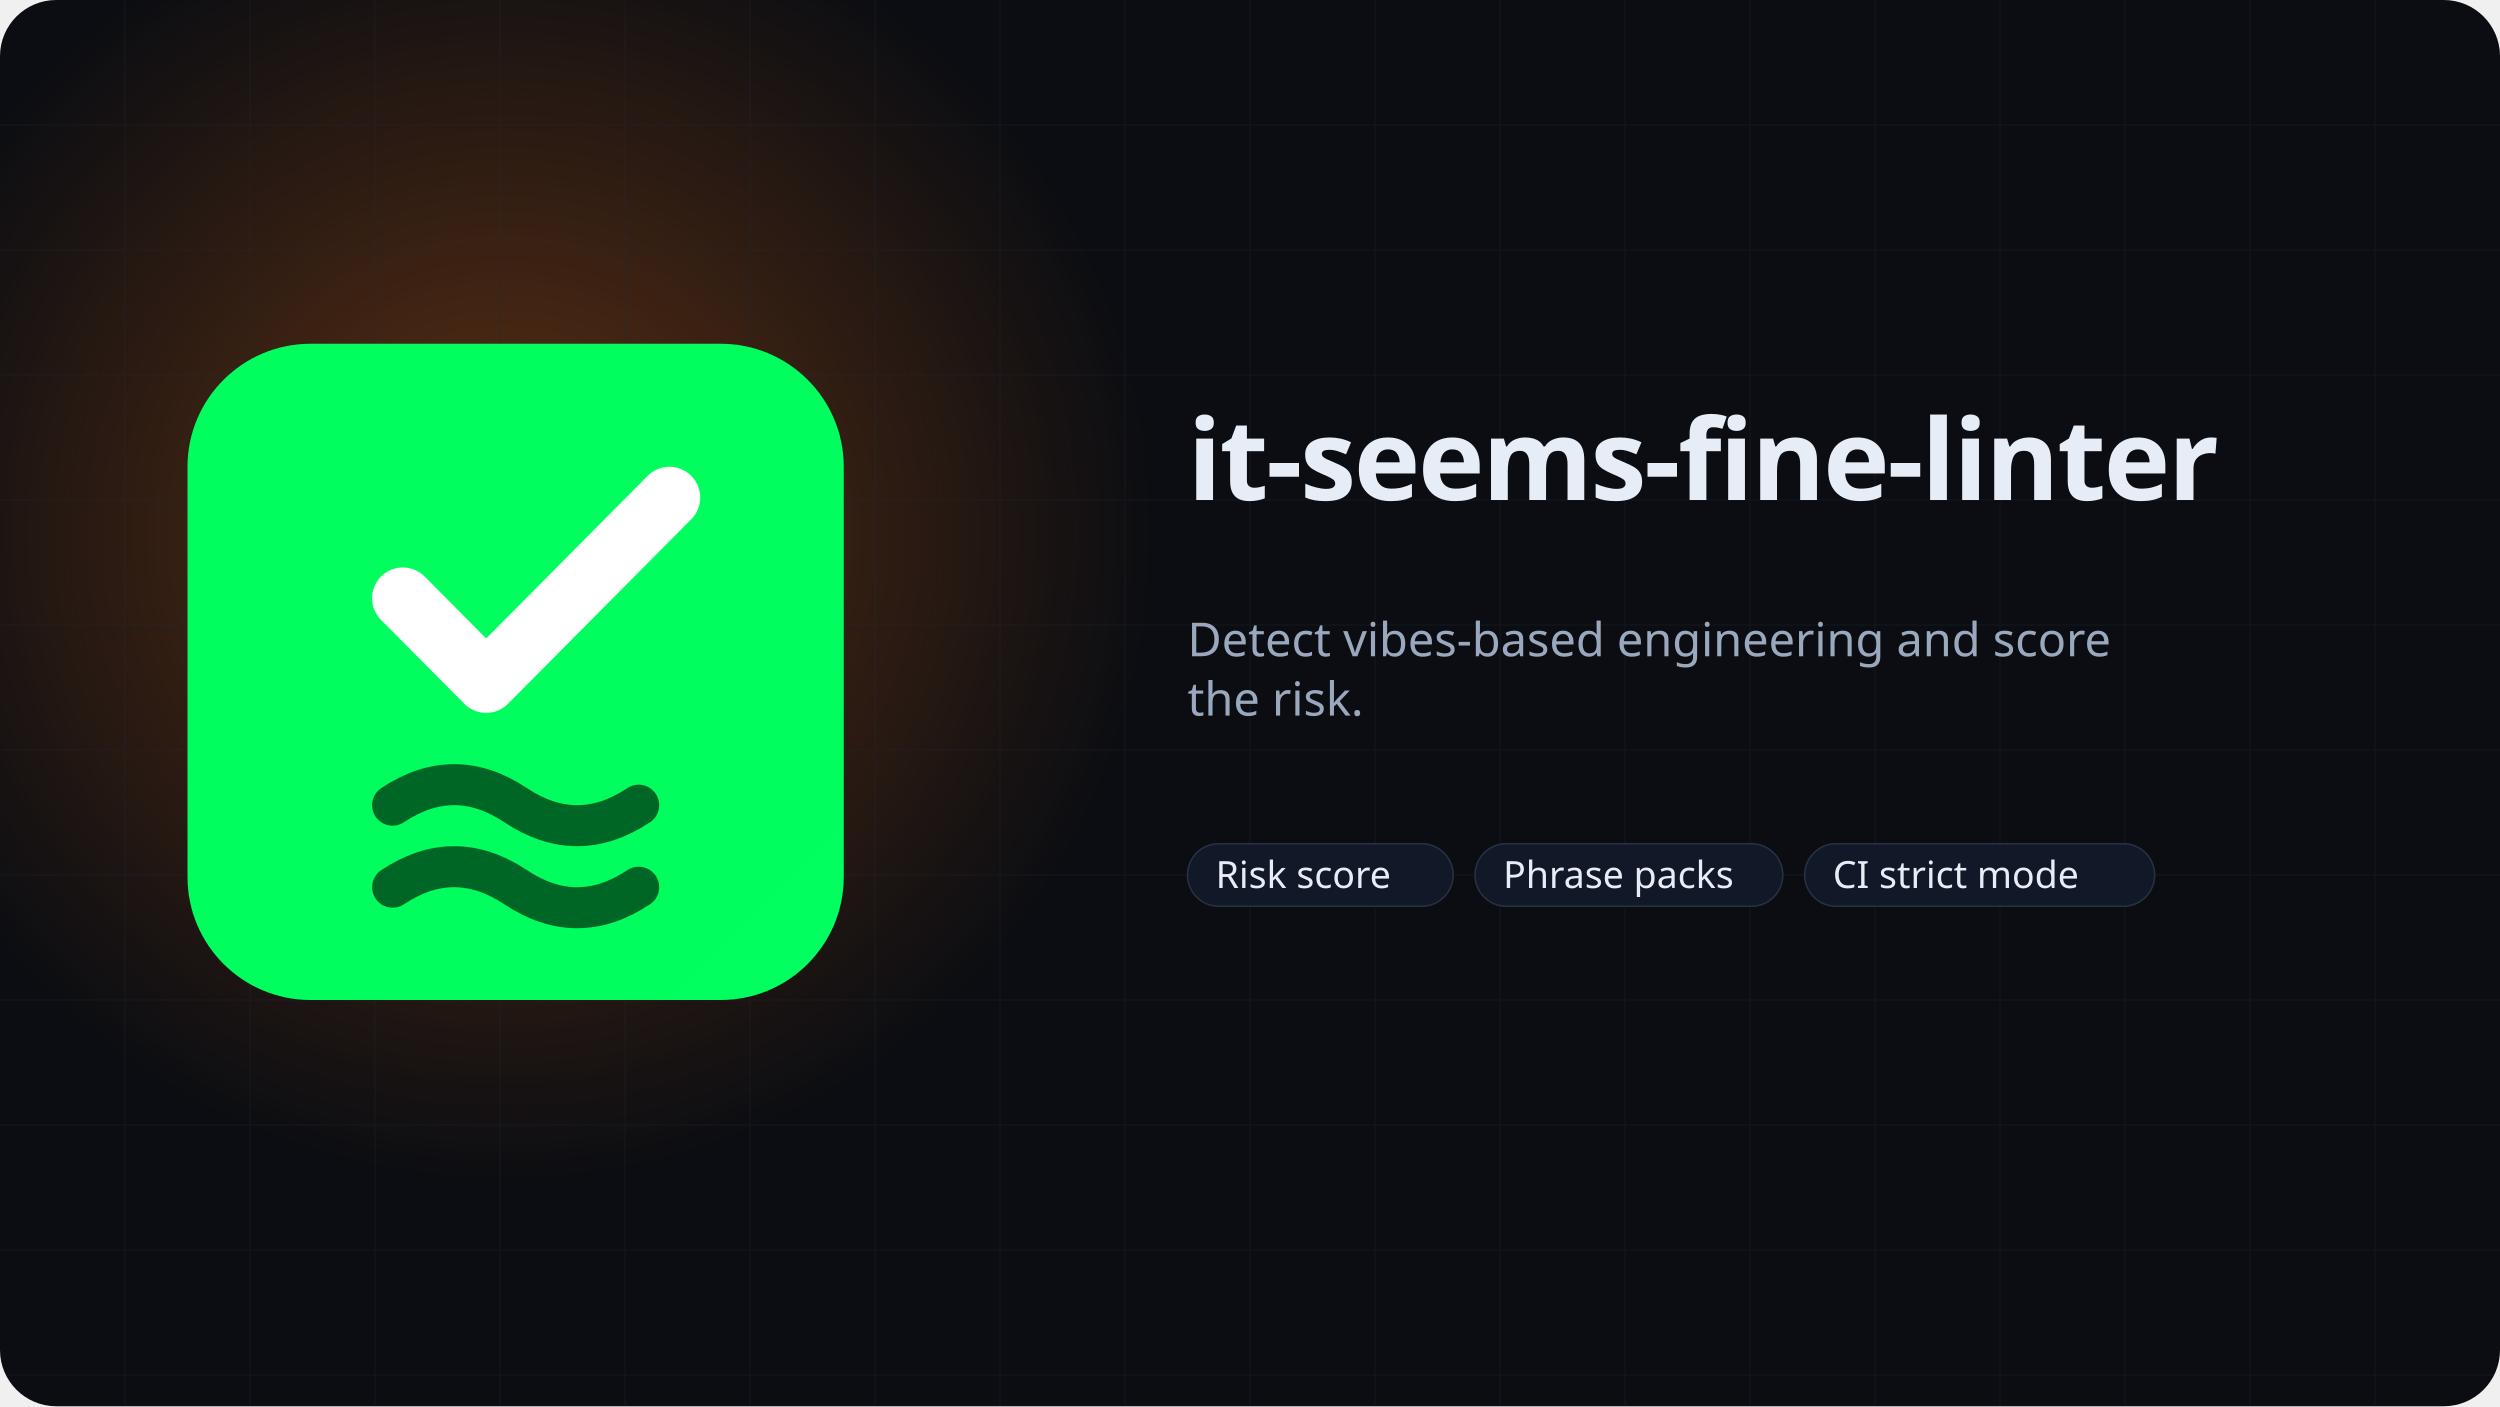
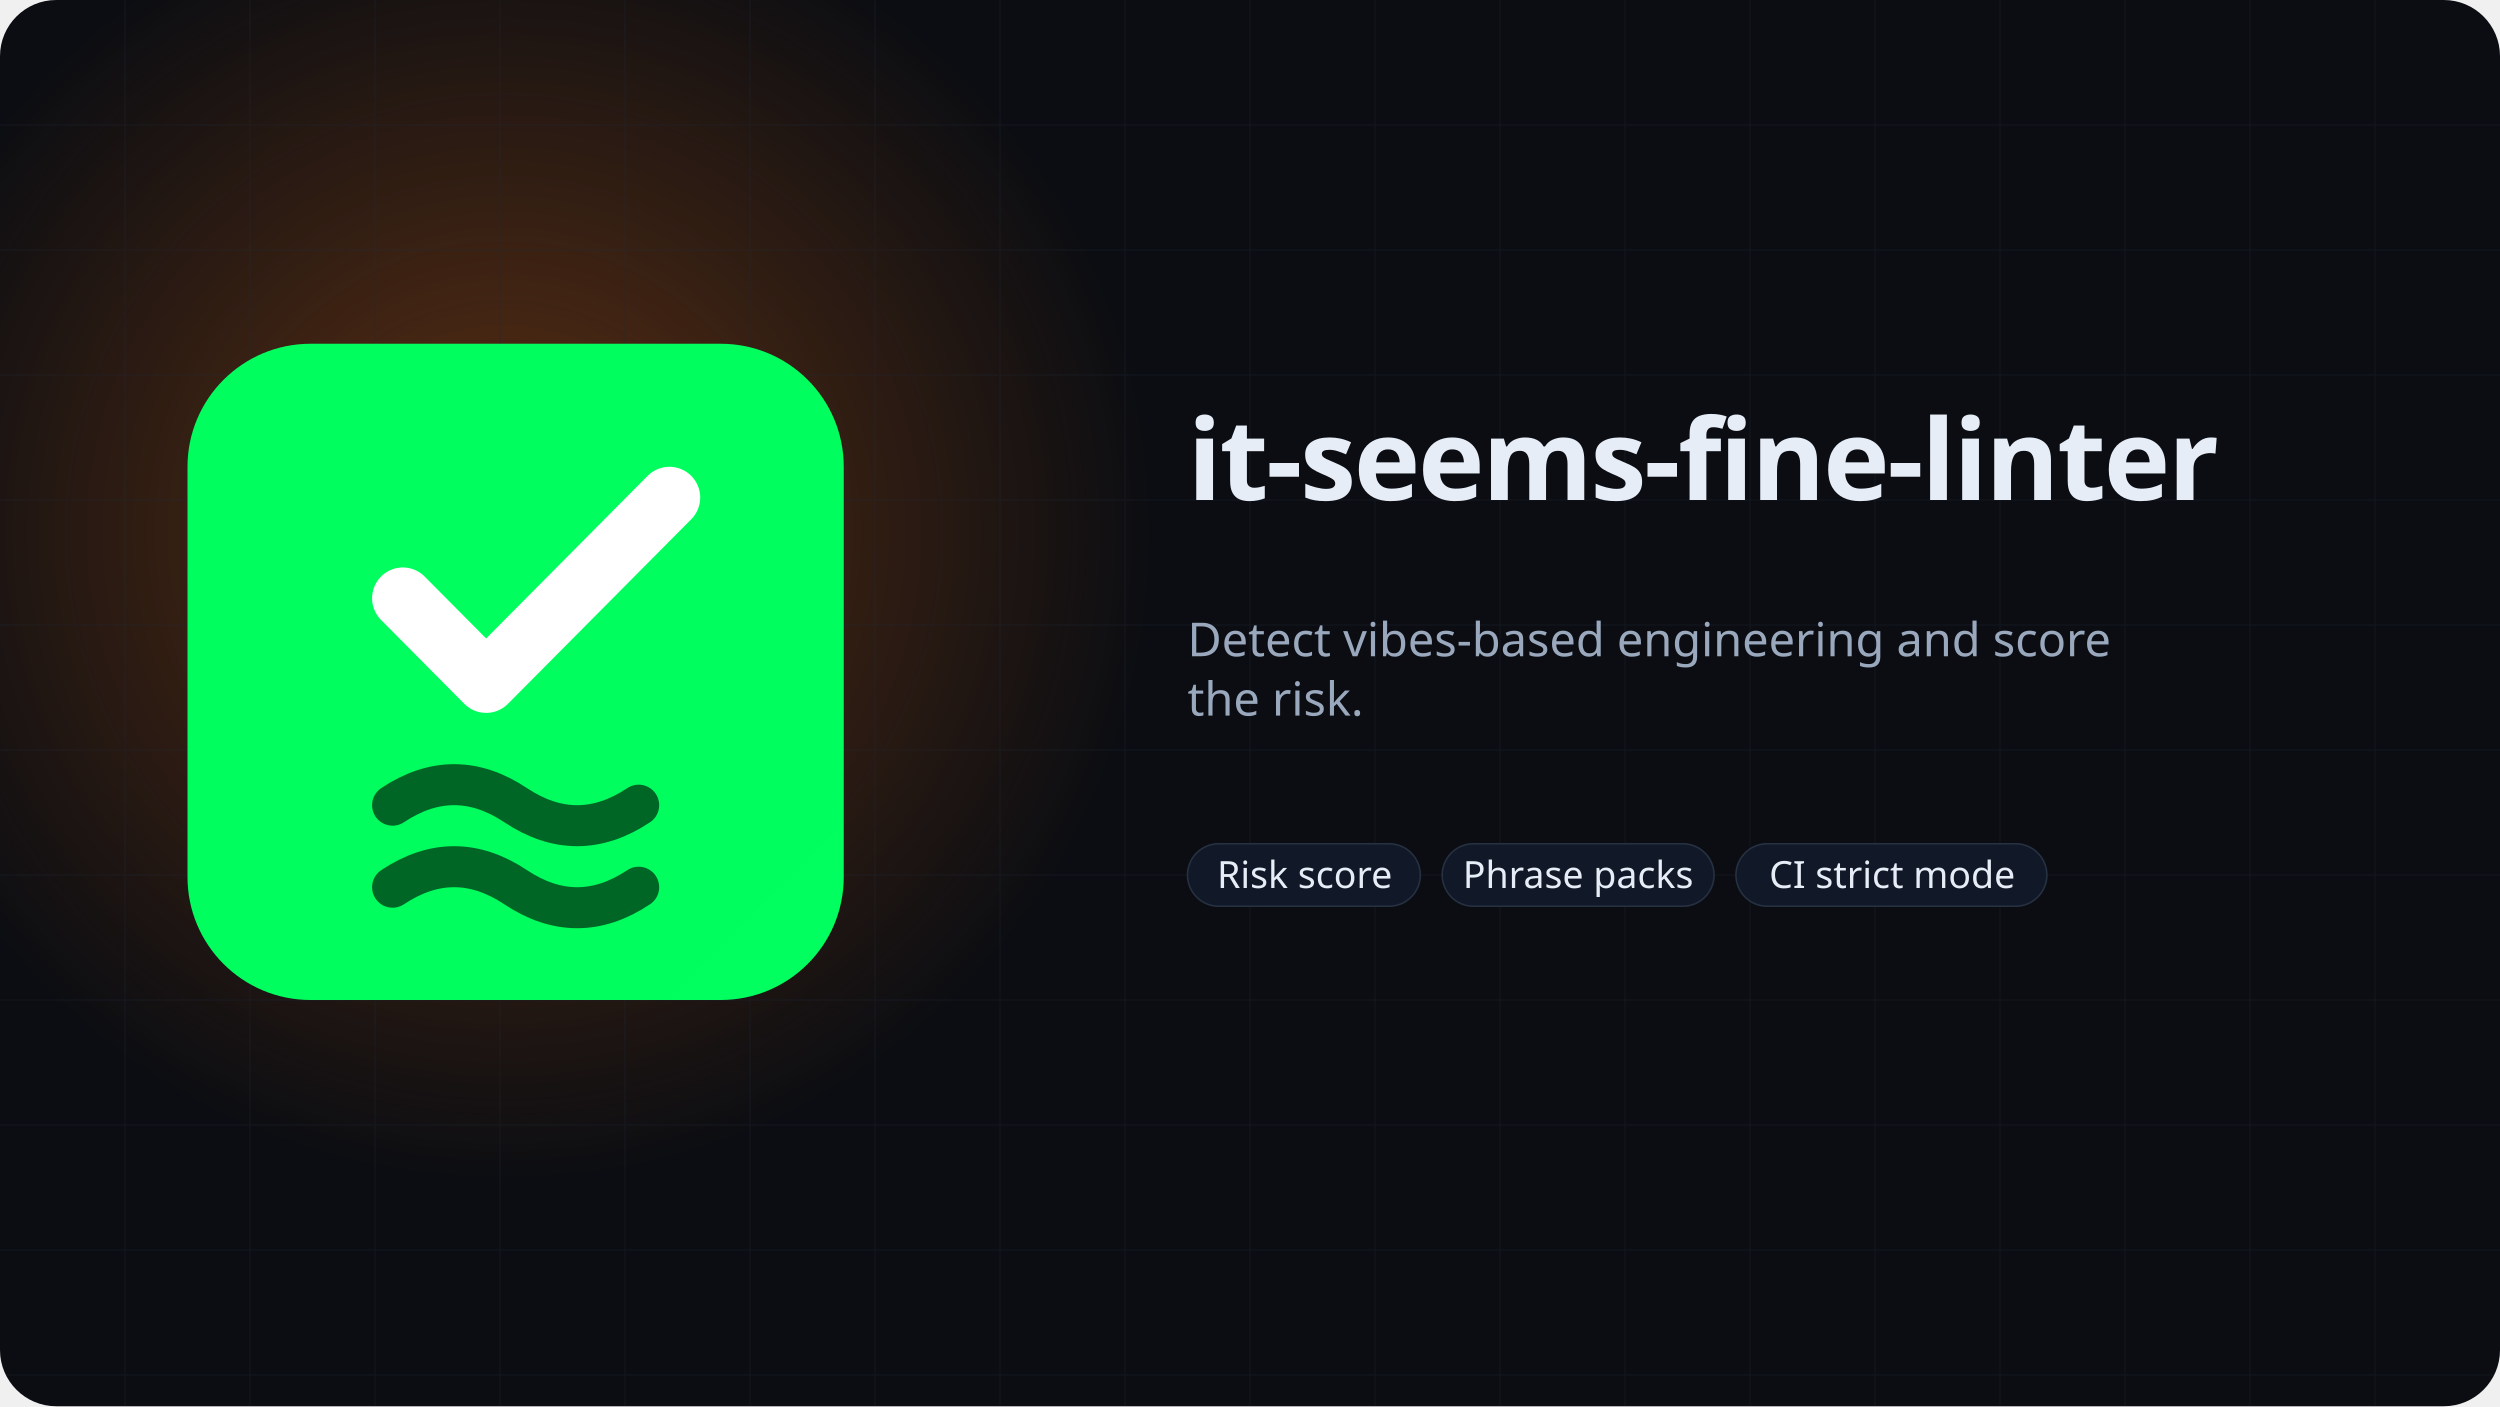
<svg xmlns="http://www.w3.org/2000/svg" width="1600" height="900" fill="none" style="color-scheme:light dark" viewBox="0 0 1600 900">
  <style>text{font-family:"Space Grotesk","Sora","IBM Plex Sans",sans-serif}</style>
  <defs>
    <radialGradient id="glow" cx="0" cy="0" r="1" gradientTransform="rotate(45 -250.416 556.274)scale(420)" gradientUnits="userSpaceOnUse">
      <stop stop-color="#F97316" stop-opacity=".35" />
      <stop offset="1" stop-color="#F97316" stop-opacity="0" />
    </radialGradient>
    <clipPath id="heroClip">
      <rect width="1600" height="900" rx="36" />
    </clipPath>
  </defs>
  <g clip-path="url(#heroClip)">
    <path fill="#0B0D12" d="M0 0h1600v900H0z" />
    <path fill="url(#glow)" d="M0 0h1600v900H0z" />
    <path stroke="#1F2A37" d="M80 0v900M160 0v900M240 0v900M320 0v900M400 0v900M480 0v900M560 0v900M640 0v900M720 0v900M800 0v900M880 0v900M960 0v900m80-900v900m80-900v900m80-900v900m80-900v900m80-900v900m80-900v900m80-900v900M0 80h1600M0 160h1600M0 240h1600M0 320h1600M0 400h1600M0 480h1600M0 560h1600M0 640h1600M0 720h1600M0 800h1600M0 880h1600" opacity=".25" />
    <g transform="translate(120 220)scale(6.5625)">
      <g clip-path="url(#clip0_314_93)">
        <path fill="url(#paint0_linear_314_93)" d="M52 0H12C5.373 0 0 5.373 0 12v40c0 6.627 5.373 12 12 12h40c6.627 0 12-5.373 12-12V12c0-6.627-5.373-12-12-12" />
        <path stroke="#fff" stroke-linecap="round" stroke-linejoin="round" stroke-width="6" d="M21 24.818 29.125 33 47 15" />
        <path stroke="#000" stroke-linecap="round" stroke-width="4" d="M20 53q6-4 12 0t12 0m-24-8q6-4 12 0t12 0" opacity=".6" />
      </g>
      <defs>
        <linearGradient id="paint0_linear_314_93" x1="0" x2="4096" y1="0" y2="4096" gradientUnits="userSpaceOnUse">
          <stop stop-color="#00FF5E" />
          <stop offset="1" stop-color="#00F583" />
        </linearGradient>
        <clipPath id="clip0_314_93">
          <path fill="#fff" d="M0 0h64v64H0z" />
        </clipPath>
      </defs>
    </g>
    <text x="760" y="320" fill="#E6EDF7" font-size="72" font-weight="700" letter-spacing="-.02em">it-seems-fine-linter</text>
    <text x="760" y="420" fill="#9AA8BD" font-size="30">Detect vibes-based engineering and score</text>
    <text x="760" y="458" fill="#9AA8BD" font-size="30">the risk.</text>
    <g transform="translate(760 540)">
-       <rect width="170" height="40" fill="#111827" stroke="#263142" rx="20" />
-       <text x="18" y="20" fill="#E6EDF7" dominant-baseline="middle" font-size="24">Risk score</text>
+       <rect width="149" height="40" fill="#111827" stroke="#263142" rx="20" />
+       <text x="75" y="20" fill="#E6EDF7" dominant-baseline="middle" font-size="24" text-anchor="middle">Risk score</text>
    </g>
-     <g transform="translate(944 540)">
-       <rect width="197" height="40" fill="#111827" stroke="#263142" rx="20" />
-       <text x="18" y="20" fill="#E6EDF7" dominant-baseline="middle" font-size="24">Phrase packs</text>
+     <g transform="translate(923 540)">
+       <rect width="174" height="40" fill="#111827" stroke="#263142" rx="20" />
+       <text x="87" y="20" fill="#E6EDF7" dominant-baseline="middle" font-size="24" text-anchor="middle">Phrase packs</text>
    </g>
-     <g transform="translate(1155 540)">
-       <rect width="224" height="40" fill="#111827" stroke="#263142" rx="20" />
-       <text x="18" y="20" fill="#E6EDF7" dominant-baseline="middle" font-size="24">CI strict mode</text>
+     <g transform="translate(1111 540)">
+       <rect width="199" height="40" fill="#111827" stroke="#263142" rx="20" />
+       <text x="100" y="20" fill="#E6EDF7" dominant-baseline="middle" font-size="24" text-anchor="middle">CI strict mode</text>
    </g>
  </g>
</svg>
